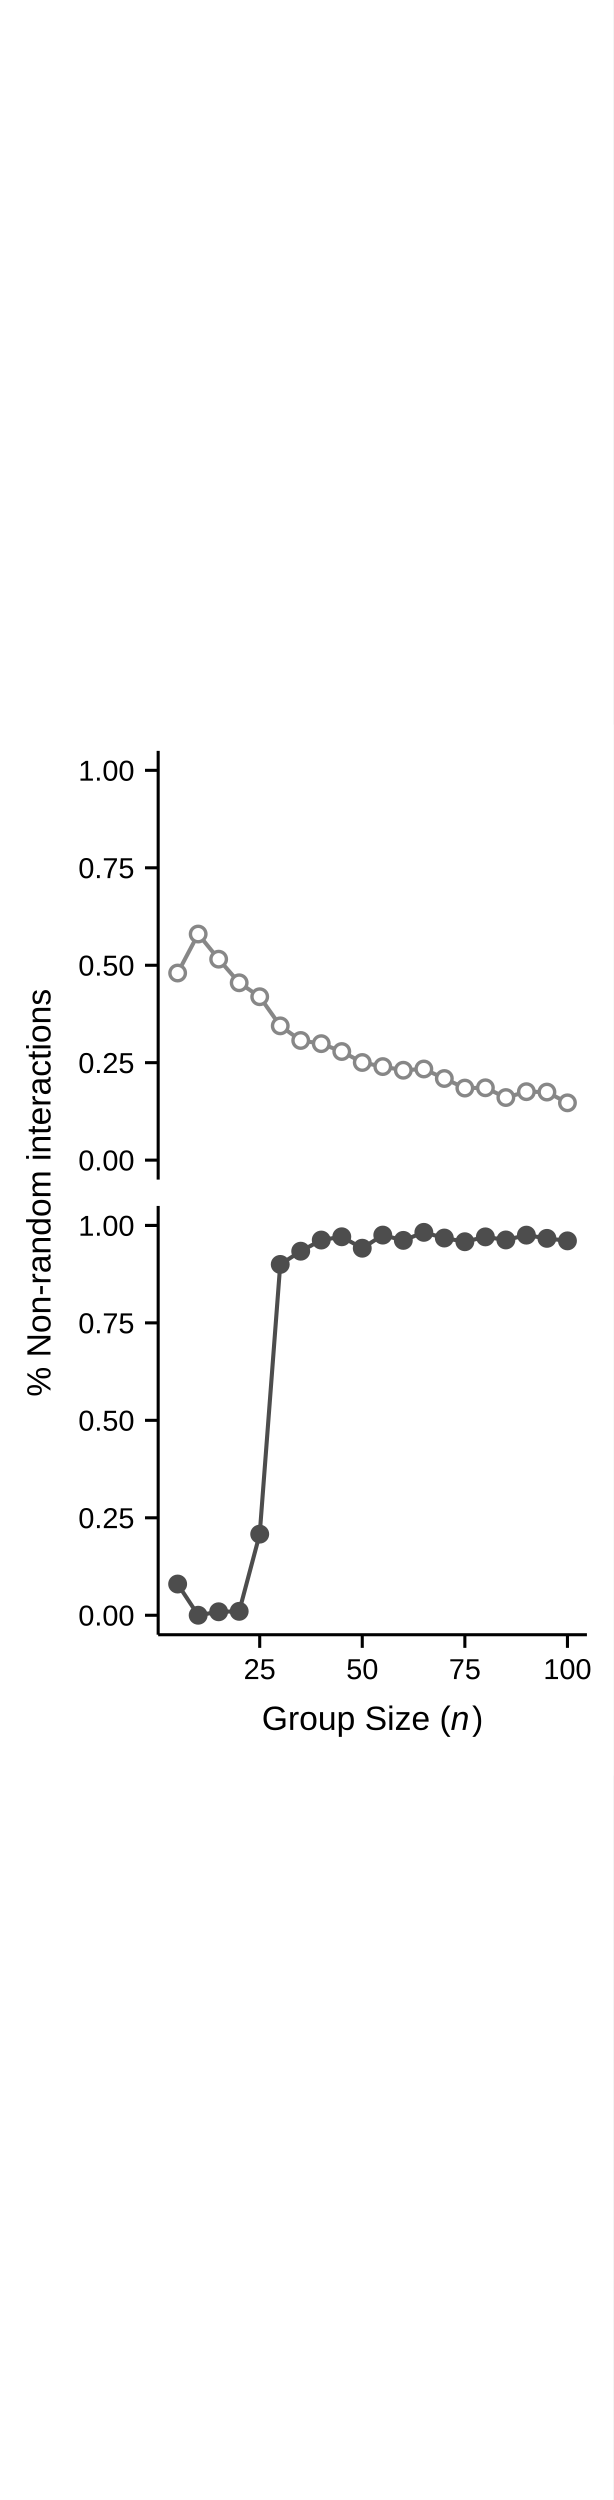
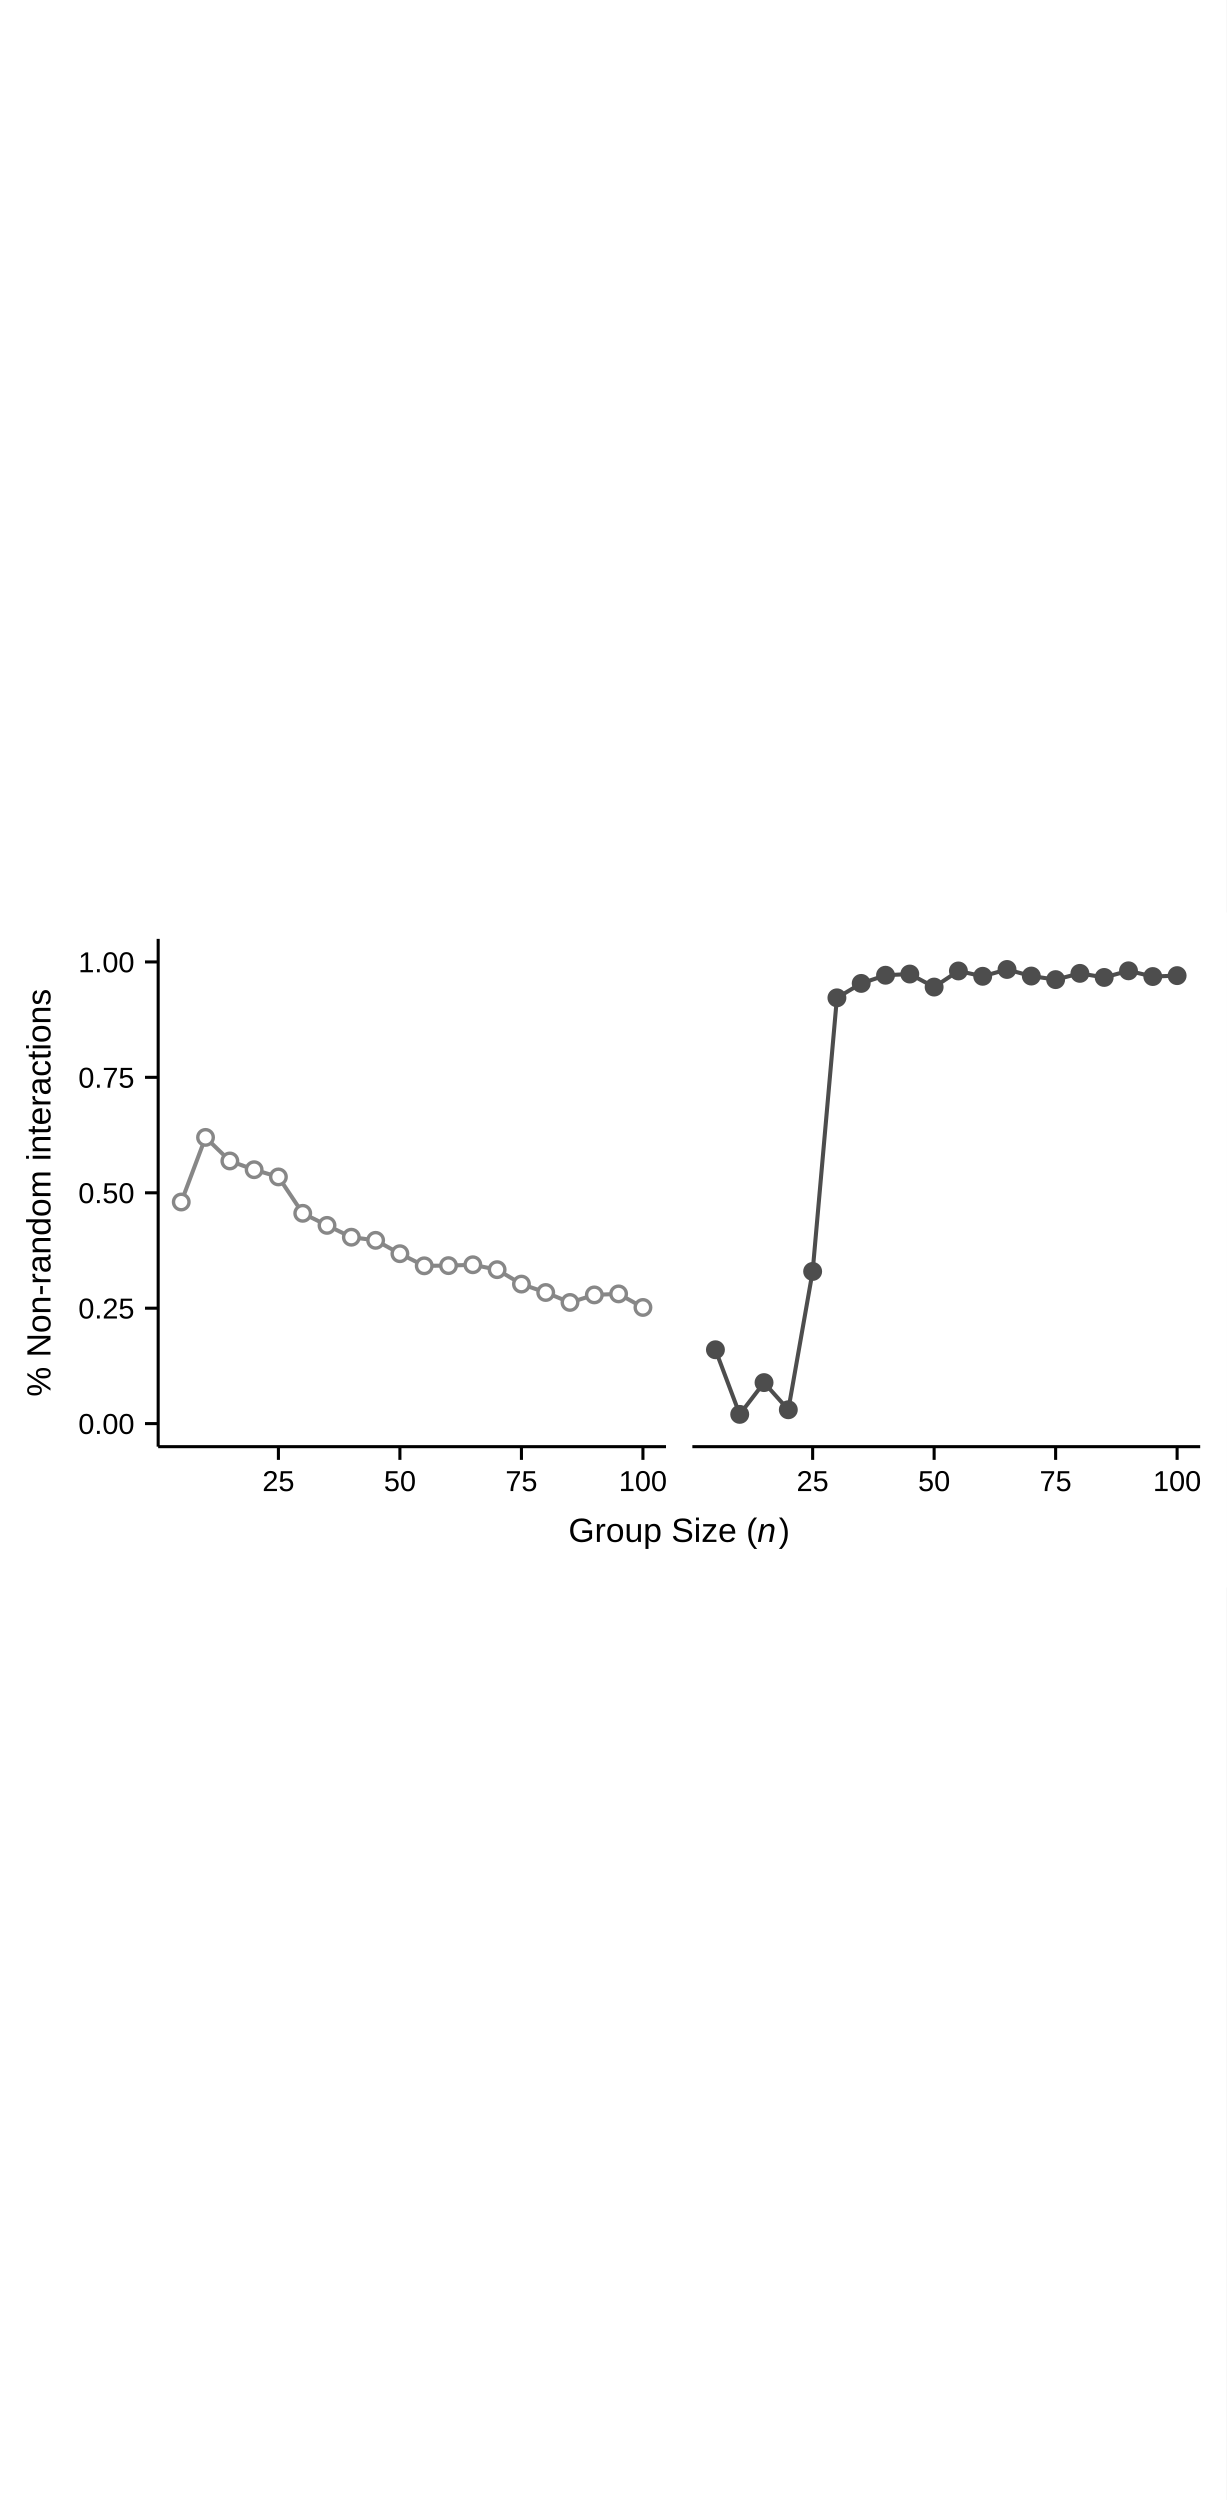
- <svg xmlns="http://www.w3.org/2000/svg" viewBox="0 0 127.56 520.00">
+ <svg xmlns="http://www.w3.org/2000/svg" viewBox="0 0 255.12 520.00">
  <defs>
    <style type="text/css">
    line, polyline, path, rect, circle {
      fill: none;
      stroke: #000000;
      stroke-linecap: round;
      stroke-linejoin: round;
      stroke-miterlimit: 10.00;
    }
  </style>
  </defs>
  <rect width="100%" height="100%" style="stroke: none; fill: #FFFFFF;" />
  <defs>
-     <clipPath id="cpMHwxMjcuNTU5fDM2OS4zMDN8MTUwLjY5Nw==">
-       <rect x="0.00" y="150.70" width="127.56" height="218.61" />
+     <clipPath id="cpMHwyNTUuMTE4fDMzMC4xOTZ8MTg5LjgwNA==">
+       <rect x="0.00" y="189.80" width="255.12" height="140.39" />
    </clipPath>
  </defs>
-   <rect x="0.00" y="150.70" width="127.56" height="218.61" style="stroke-width: 1.07; stroke: #FFFFFF; fill: #FFFFFF;" clip-path="url(#cpMHwxMjcuNTU5fDM2OS4zMDN8MTUwLjY5Nw==)" />
+   <rect x="0.00" y="189.80" width="255.12" height="140.39" style="stroke-width: 1.07; stroke: #FFFFFF; fill: #FFFFFF;" clip-path="url(#cpMHwyNTUuMTE4fDMzMC4xOTZ8MTg5LjgwNA==)" />
  <defs>
-     <clipPath id="cpMHwxMjcuNTU5fDUyMHww">
-       <rect x="0.00" y="0.00" width="127.56" height="520.00" />
+     <clipPath id="cpMHwyNTUuMTE4fDUyMHww">
+       <rect x="0.00" y="0.00" width="255.12" height="520.00" />
    </clipPath>
  </defs>
  <defs>
-     <clipPath id="cpMzIuODk2M3wxMjIuMDh8MjQ1LjM1OXwxNTYuMTc2">
-       <rect x="32.90" y="156.18" width="89.18" height="89.18" />
+     <clipPath id="cpMzIuODk2M3wxMzguNTI4fDMwMC45MTV8MTk1LjI4Mw==">
+       <rect x="32.90" y="195.28" width="105.63" height="105.63" />
    </clipPath>
  </defs>
-   <rect x="32.90" y="156.18" width="89.18" height="89.18" style="stroke-width: 1.07; stroke: none; fill: #FFFFFF;" clip-path="url(#cpMzIuODk2M3wxMjIuMDh8MjQ1LjM1OXwxNTYuMTc2)" />
-   <polyline points="36.95,202.39 41.22,194.28 45.48,199.51 49.75,204.42 54.02,207.32 58.29,213.38 62.55,216.42 66.82,217.08 71.09,218.72 75.35,221.00 79.62,221.85 83.89,222.61 88.16,222.35 92.42,224.33 96.69,226.32 100.96,226.26 105.22,228.29 109.49,227.07 113.76,227.15 118.03,229.39 " style="stroke-width: 0.85; stroke: #878787; stroke-linecap: butt;" clip-path="url(#cpMzIuODk2M3wxMjIuMDh8MjQ1LjM1OXwxNTYuMTc2)" />
-   <circle cx="36.95" cy="202.39" r="1.21pt" style="stroke-width: 0.71; stroke: #878787; fill: #FFFFFF;" clip-path="url(#cpMzIuODk2M3wxMjIuMDh8MjQ1LjM1OXwxNTYuMTc2)" />
-   <circle cx="41.22" cy="194.28" r="1.21pt" style="stroke-width: 0.71; stroke: #878787; fill: #FFFFFF;" clip-path="url(#cpMzIuODk2M3wxMjIuMDh8MjQ1LjM1OXwxNTYuMTc2)" />
-   <circle cx="45.48" cy="199.51" r="1.21pt" style="stroke-width: 0.71; stroke: #878787; fill: #FFFFFF;" clip-path="url(#cpMzIuODk2M3wxMjIuMDh8MjQ1LjM1OXwxNTYuMTc2)" />
-   <circle cx="49.75" cy="204.42" r="1.21pt" style="stroke-width: 0.71; stroke: #878787; fill: #FFFFFF;" clip-path="url(#cpMzIuODk2M3wxMjIuMDh8MjQ1LjM1OXwxNTYuMTc2)" />
-   <circle cx="54.02" cy="207.32" r="1.21pt" style="stroke-width: 0.71; stroke: #878787; fill: #FFFFFF;" clip-path="url(#cpMzIuODk2M3wxMjIuMDh8MjQ1LjM1OXwxNTYuMTc2)" />
-   <circle cx="58.29" cy="213.38" r="1.21pt" style="stroke-width: 0.71; stroke: #878787; fill: #FFFFFF;" clip-path="url(#cpMzIuODk2M3wxMjIuMDh8MjQ1LjM1OXwxNTYuMTc2)" />
-   <circle cx="62.55" cy="216.42" r="1.21pt" style="stroke-width: 0.71; stroke: #878787; fill: #FFFFFF;" clip-path="url(#cpMzIuODk2M3wxMjIuMDh8MjQ1LjM1OXwxNTYuMTc2)" />
-   <circle cx="66.82" cy="217.08" r="1.21pt" style="stroke-width: 0.71; stroke: #878787; fill: #FFFFFF;" clip-path="url(#cpMzIuODk2M3wxMjIuMDh8MjQ1LjM1OXwxNTYuMTc2)" />
-   <circle cx="71.09" cy="218.72" r="1.21pt" style="stroke-width: 0.71; stroke: #878787; fill: #FFFFFF;" clip-path="url(#cpMzIuODk2M3wxMjIuMDh8MjQ1LjM1OXwxNTYuMTc2)" />
-   <circle cx="75.35" cy="221.00" r="1.21pt" style="stroke-width: 0.71; stroke: #878787; fill: #FFFFFF;" clip-path="url(#cpMzIuODk2M3wxMjIuMDh8MjQ1LjM1OXwxNTYuMTc2)" />
-   <circle cx="79.62" cy="221.85" r="1.21pt" style="stroke-width: 0.71; stroke: #878787; fill: #FFFFFF;" clip-path="url(#cpMzIuODk2M3wxMjIuMDh8MjQ1LjM1OXwxNTYuMTc2)" />
-   <circle cx="83.89" cy="222.61" r="1.21pt" style="stroke-width: 0.71; stroke: #878787; fill: #FFFFFF;" clip-path="url(#cpMzIuODk2M3wxMjIuMDh8MjQ1LjM1OXwxNTYuMTc2)" />
-   <circle cx="88.16" cy="222.35" r="1.21pt" style="stroke-width: 0.71; stroke: #878787; fill: #FFFFFF;" clip-path="url(#cpMzIuODk2M3wxMjIuMDh8MjQ1LjM1OXwxNTYuMTc2)" />
-   <circle cx="92.42" cy="224.33" r="1.21pt" style="stroke-width: 0.71; stroke: #878787; fill: #FFFFFF;" clip-path="url(#cpMzIuODk2M3wxMjIuMDh8MjQ1LjM1OXwxNTYuMTc2)" />
-   <circle cx="96.69" cy="226.32" r="1.21pt" style="stroke-width: 0.71; stroke: #878787; fill: #FFFFFF;" clip-path="url(#cpMzIuODk2M3wxMjIuMDh8MjQ1LjM1OXwxNTYuMTc2)" />
-   <circle cx="100.96" cy="226.26" r="1.21pt" style="stroke-width: 0.71; stroke: #878787; fill: #FFFFFF;" clip-path="url(#cpMzIuODk2M3wxMjIuMDh8MjQ1LjM1OXwxNTYuMTc2)" />
-   <circle cx="105.22" cy="228.29" r="1.21pt" style="stroke-width: 0.71; stroke: #878787; fill: #FFFFFF;" clip-path="url(#cpMzIuODk2M3wxMjIuMDh8MjQ1LjM1OXwxNTYuMTc2)" />
-   <circle cx="109.49" cy="227.07" r="1.21pt" style="stroke-width: 0.71; stroke: #878787; fill: #FFFFFF;" clip-path="url(#cpMzIuODk2M3wxMjIuMDh8MjQ1LjM1OXwxNTYuMTc2)" />
-   <circle cx="113.76" cy="227.15" r="1.21pt" style="stroke-width: 0.71; stroke: #878787; fill: #FFFFFF;" clip-path="url(#cpMzIuODk2M3wxMjIuMDh8MjQ1LjM1OXwxNTYuMTc2)" />
-   <circle cx="118.03" cy="229.39" r="1.21pt" style="stroke-width: 0.71; stroke: #878787; fill: #FFFFFF;" clip-path="url(#cpMzIuODk2M3wxMjIuMDh8MjQ1LjM1OXwxNTYuMTc2)" />
+   <rect x="32.90" y="195.28" width="105.63" height="105.63" style="stroke-width: 1.07; stroke: none; fill: #FFFFFF;" clip-path="url(#cpMzIuODk2M3wxMzguNTI4fDMwMC45MTV8MTk1LjI4Mw==)" />
+   <polyline points="37.70,250.02 42.75,236.58 47.81,241.48 52.86,243.30 57.91,244.80 62.97,252.37 68.02,254.88 73.08,257.34 78.13,257.99 83.18,260.77 88.24,263.29 93.29,263.25 98.35,263.07 103.40,264.09 108.46,267.09 113.51,268.84 118.56,270.91 123.62,269.34 128.67,269.13 133.73,271.95 " style="stroke-width: 0.85; stroke: #878787; stroke-linecap: butt;" clip-path="url(#cpMzIuODk2M3wxMzguNTI4fDMwMC45MTV8MTk1LjI4Mw==)" />
+   <circle cx="37.70" cy="250.02" r="1.21pt" style="stroke-width: 0.71; stroke: #878787; fill: #FFFFFF;" clip-path="url(#cpMzIuODk2M3wxMzguNTI4fDMwMC45MTV8MTk1LjI4Mw==)" />
+   <circle cx="42.75" cy="236.58" r="1.21pt" style="stroke-width: 0.71; stroke: #878787; fill: #FFFFFF;" clip-path="url(#cpMzIuODk2M3wxMzguNTI4fDMwMC45MTV8MTk1LjI4Mw==)" />
+   <circle cx="47.81" cy="241.48" r="1.21pt" style="stroke-width: 0.71; stroke: #878787; fill: #FFFFFF;" clip-path="url(#cpMzIuODk2M3wxMzguNTI4fDMwMC45MTV8MTk1LjI4Mw==)" />
+   <circle cx="52.86" cy="243.30" r="1.21pt" style="stroke-width: 0.71; stroke: #878787; fill: #FFFFFF;" clip-path="url(#cpMzIuODk2M3wxMzguNTI4fDMwMC45MTV8MTk1LjI4Mw==)" />
+   <circle cx="57.91" cy="244.80" r="1.21pt" style="stroke-width: 0.71; stroke: #878787; fill: #FFFFFF;" clip-path="url(#cpMzIuODk2M3wxMzguNTI4fDMwMC45MTV8MTk1LjI4Mw==)" />
+   <circle cx="62.97" cy="252.37" r="1.21pt" style="stroke-width: 0.71; stroke: #878787; fill: #FFFFFF;" clip-path="url(#cpMzIuODk2M3wxMzguNTI4fDMwMC45MTV8MTk1LjI4Mw==)" />
+   <circle cx="68.02" cy="254.88" r="1.21pt" style="stroke-width: 0.71; stroke: #878787; fill: #FFFFFF;" clip-path="url(#cpMzIuODk2M3wxMzguNTI4fDMwMC45MTV8MTk1LjI4Mw==)" />
+   <circle cx="73.08" cy="257.34" r="1.21pt" style="stroke-width: 0.71; stroke: #878787; fill: #FFFFFF;" clip-path="url(#cpMzIuODk2M3wxMzguNTI4fDMwMC45MTV8MTk1LjI4Mw==)" />
+   <circle cx="78.13" cy="257.99" r="1.21pt" style="stroke-width: 0.71; stroke: #878787; fill: #FFFFFF;" clip-path="url(#cpMzIuODk2M3wxMzguNTI4fDMwMC45MTV8MTk1LjI4Mw==)" />
+   <circle cx="83.18" cy="260.77" r="1.21pt" style="stroke-width: 0.71; stroke: #878787; fill: #FFFFFF;" clip-path="url(#cpMzIuODk2M3wxMzguNTI4fDMwMC45MTV8MTk1LjI4Mw==)" />
+   <circle cx="88.24" cy="263.29" r="1.21pt" style="stroke-width: 0.71; stroke: #878787; fill: #FFFFFF;" clip-path="url(#cpMzIuODk2M3wxMzguNTI4fDMwMC45MTV8MTk1LjI4Mw==)" />
+   <circle cx="93.29" cy="263.25" r="1.21pt" style="stroke-width: 0.71; stroke: #878787; fill: #FFFFFF;" clip-path="url(#cpMzIuODk2M3wxMzguNTI4fDMwMC45MTV8MTk1LjI4Mw==)" />
+   <circle cx="98.35" cy="263.07" r="1.21pt" style="stroke-width: 0.71; stroke: #878787; fill: #FFFFFF;" clip-path="url(#cpMzIuODk2M3wxMzguNTI4fDMwMC45MTV8MTk1LjI4Mw==)" />
+   <circle cx="103.40" cy="264.09" r="1.21pt" style="stroke-width: 0.71; stroke: #878787; fill: #FFFFFF;" clip-path="url(#cpMzIuODk2M3wxMzguNTI4fDMwMC45MTV8MTk1LjI4Mw==)" />
+   <circle cx="108.46" cy="267.09" r="1.21pt" style="stroke-width: 0.71; stroke: #878787; fill: #FFFFFF;" clip-path="url(#cpMzIuODk2M3wxMzguNTI4fDMwMC45MTV8MTk1LjI4Mw==)" />
+   <circle cx="113.51" cy="268.84" r="1.21pt" style="stroke-width: 0.71; stroke: #878787; fill: #FFFFFF;" clip-path="url(#cpMzIuODk2M3wxMzguNTI4fDMwMC45MTV8MTk1LjI4Mw==)" />
+   <circle cx="118.56" cy="270.91" r="1.21pt" style="stroke-width: 0.71; stroke: #878787; fill: #FFFFFF;" clip-path="url(#cpMzIuODk2M3wxMzguNTI4fDMwMC45MTV8MTk1LjI4Mw==)" />
+   <circle cx="123.62" cy="269.34" r="1.21pt" style="stroke-width: 0.71; stroke: #878787; fill: #FFFFFF;" clip-path="url(#cpMzIuODk2M3wxMzguNTI4fDMwMC45MTV8MTk1LjI4Mw==)" />
+   <circle cx="128.67" cy="269.13" r="1.21pt" style="stroke-width: 0.71; stroke: #878787; fill: #FFFFFF;" clip-path="url(#cpMzIuODk2M3wxMzguNTI4fDMwMC45MTV8MTk1LjI4Mw==)" />
+   <circle cx="133.73" cy="271.95" r="1.21pt" style="stroke-width: 0.71; stroke: #878787; fill: #FFFFFF;" clip-path="url(#cpMzIuODk2M3wxMzguNTI4fDMwMC45MTV8MTk1LjI4Mw==)" />
  <defs>
-     <clipPath id="cpMHwxMjcuNTU5fDUyMHww">
-       <rect x="0.00" y="0.00" width="127.56" height="520.00" />
+     <clipPath id="cpMHwyNTUuMTE4fDUyMHww">
+       <rect x="0.00" y="0.00" width="255.12" height="520.00" />
    </clipPath>
  </defs>
  <defs>
-     <clipPath id="cpMzIuODk2M3wxMjIuMDh8MzQwLjAyMnwyNTAuODM5">
-       <rect x="32.90" y="250.84" width="89.18" height="89.18" />
+     <clipPath id="cpMTQ0LjAwN3wyNDkuNjM5fDMwMC45MTV8MTk1LjI4Mw==">
+       <rect x="144.01" y="195.28" width="105.63" height="105.63" />
    </clipPath>
  </defs>
-   <rect x="32.90" y="250.84" width="89.18" height="89.18" style="stroke-width: 1.07; stroke: none; fill: #FFFFFF;" clip-path="url(#cpMzIuODk2M3wxMjIuMDh8MzQwLjAyMnwyNTAuODM5)" />
-   <polyline points="36.95,329.48 41.22,335.97 45.48,335.25 49.75,335.16 54.02,319.10 58.29,263.00 62.55,260.25 66.82,257.93 71.09,257.25 75.35,259.63 79.62,256.90 83.89,258.00 88.16,256.33 92.42,257.51 96.69,258.28 100.96,257.27 105.22,257.91 109.49,256.91 113.76,257.58 118.03,258.10 " style="stroke-width: 0.85; stroke: #4D4D4D; stroke-linecap: butt;" clip-path="url(#cpMzIuODk2M3wxMjIuMDh8MzQwLjAyMnwyNTAuODM5)" />
-   <circle cx="36.95" cy="329.48" r="1.21pt" style="stroke-width: 0.71; stroke: #4D4D4D; fill: #4D4D4D;" clip-path="url(#cpMzIuODk2M3wxMjIuMDh8MzQwLjAyMnwyNTAuODM5)" />
-   <circle cx="41.22" cy="335.97" r="1.21pt" style="stroke-width: 0.71; stroke: #4D4D4D; fill: #4D4D4D;" clip-path="url(#cpMzIuODk2M3wxMjIuMDh8MzQwLjAyMnwyNTAuODM5)" />
-   <circle cx="45.48" cy="335.25" r="1.21pt" style="stroke-width: 0.71; stroke: #4D4D4D; fill: #4D4D4D;" clip-path="url(#cpMzIuODk2M3wxMjIuMDh8MzQwLjAyMnwyNTAuODM5)" />
-   <circle cx="49.75" cy="335.16" r="1.21pt" style="stroke-width: 0.71; stroke: #4D4D4D; fill: #4D4D4D;" clip-path="url(#cpMzIuODk2M3wxMjIuMDh8MzQwLjAyMnwyNTAuODM5)" />
-   <circle cx="54.02" cy="319.10" r="1.21pt" style="stroke-width: 0.71; stroke: #4D4D4D; fill: #4D4D4D;" clip-path="url(#cpMzIuODk2M3wxMjIuMDh8MzQwLjAyMnwyNTAuODM5)" />
-   <circle cx="58.29" cy="263.00" r="1.21pt" style="stroke-width: 0.71; stroke: #4D4D4D; fill: #4D4D4D;" clip-path="url(#cpMzIuODk2M3wxMjIuMDh8MzQwLjAyMnwyNTAuODM5)" />
-   <circle cx="62.55" cy="260.25" r="1.21pt" style="stroke-width: 0.71; stroke: #4D4D4D; fill: #4D4D4D;" clip-path="url(#cpMzIuODk2M3wxMjIuMDh8MzQwLjAyMnwyNTAuODM5)" />
-   <circle cx="66.82" cy="257.93" r="1.21pt" style="stroke-width: 0.71; stroke: #4D4D4D; fill: #4D4D4D;" clip-path="url(#cpMzIuODk2M3wxMjIuMDh8MzQwLjAyMnwyNTAuODM5)" />
-   <circle cx="71.09" cy="257.25" r="1.21pt" style="stroke-width: 0.71; stroke: #4D4D4D; fill: #4D4D4D;" clip-path="url(#cpMzIuODk2M3wxMjIuMDh8MzQwLjAyMnwyNTAuODM5)" />
-   <circle cx="75.35" cy="259.63" r="1.21pt" style="stroke-width: 0.71; stroke: #4D4D4D; fill: #4D4D4D;" clip-path="url(#cpMzIuODk2M3wxMjIuMDh8MzQwLjAyMnwyNTAuODM5)" />
-   <circle cx="79.62" cy="256.90" r="1.21pt" style="stroke-width: 0.71; stroke: #4D4D4D; fill: #4D4D4D;" clip-path="url(#cpMzIuODk2M3wxMjIuMDh8MzQwLjAyMnwyNTAuODM5)" />
-   <circle cx="83.89" cy="258.00" r="1.21pt" style="stroke-width: 0.71; stroke: #4D4D4D; fill: #4D4D4D;" clip-path="url(#cpMzIuODk2M3wxMjIuMDh8MzQwLjAyMnwyNTAuODM5)" />
-   <circle cx="88.16" cy="256.33" r="1.21pt" style="stroke-width: 0.71; stroke: #4D4D4D; fill: #4D4D4D;" clip-path="url(#cpMzIuODk2M3wxMjIuMDh8MzQwLjAyMnwyNTAuODM5)" />
-   <circle cx="92.42" cy="257.51" r="1.21pt" style="stroke-width: 0.71; stroke: #4D4D4D; fill: #4D4D4D;" clip-path="url(#cpMzIuODk2M3wxMjIuMDh8MzQwLjAyMnwyNTAuODM5)" />
-   <circle cx="96.69" cy="258.28" r="1.21pt" style="stroke-width: 0.71; stroke: #4D4D4D; fill: #4D4D4D;" clip-path="url(#cpMzIuODk2M3wxMjIuMDh8MzQwLjAyMnwyNTAuODM5)" />
-   <circle cx="100.96" cy="257.27" r="1.21pt" style="stroke-width: 0.71; stroke: #4D4D4D; fill: #4D4D4D;" clip-path="url(#cpMzIuODk2M3wxMjIuMDh8MzQwLjAyMnwyNTAuODM5)" />
-   <circle cx="105.22" cy="257.91" r="1.21pt" style="stroke-width: 0.71; stroke: #4D4D4D; fill: #4D4D4D;" clip-path="url(#cpMzIuODk2M3wxMjIuMDh8MzQwLjAyMnwyNTAuODM5)" />
-   <circle cx="109.49" cy="256.91" r="1.21pt" style="stroke-width: 0.71; stroke: #4D4D4D; fill: #4D4D4D;" clip-path="url(#cpMzIuODk2M3wxMjIuMDh8MzQwLjAyMnwyNTAuODM5)" />
-   <circle cx="113.76" cy="257.58" r="1.21pt" style="stroke-width: 0.71; stroke: #4D4D4D; fill: #4D4D4D;" clip-path="url(#cpMzIuODk2M3wxMjIuMDh8MzQwLjAyMnwyNTAuODM5)" />
-   <circle cx="118.03" cy="258.10" r="1.21pt" style="stroke-width: 0.71; stroke: #4D4D4D; fill: #4D4D4D;" clip-path="url(#cpMzIuODk2M3wxMjIuMDh8MzQwLjAyMnwyNTAuODM5)" />
+   <rect x="144.01" y="195.28" width="105.63" height="105.63" style="stroke-width: 1.07; stroke: none; fill: #FFFFFF;" clip-path="url(#cpMTQ0LjAwN3wyNDkuNjM5fDMwMC45MTV8MTk1LjI4Mw==)" />
+   <polyline points="148.81,280.75 153.86,294.19 158.92,287.58 163.97,293.23 169.03,264.46 174.08,207.55 179.13,204.55 184.19,202.85 189.24,202.60 194.30,205.31 199.35,201.96 204.40,203.07 209.46,201.65 214.51,203.02 219.57,203.76 224.62,202.46 229.67,203.31 234.73,201.93 239.78,203.12 244.84,202.93 " style="stroke-width: 0.85; stroke: #4D4D4D; stroke-linecap: butt;" clip-path="url(#cpMTQ0LjAwN3wyNDkuNjM5fDMwMC45MTV8MTk1LjI4Mw==)" />
+   <circle cx="148.81" cy="280.75" r="1.21pt" style="stroke-width: 0.71; stroke: #4D4D4D; fill: #4D4D4D;" clip-path="url(#cpMTQ0LjAwN3wyNDkuNjM5fDMwMC45MTV8MTk1LjI4Mw==)" />
+   <circle cx="153.86" cy="294.19" r="1.21pt" style="stroke-width: 0.71; stroke: #4D4D4D; fill: #4D4D4D;" clip-path="url(#cpMTQ0LjAwN3wyNDkuNjM5fDMwMC45MTV8MTk1LjI4Mw==)" />
+   <circle cx="158.92" cy="287.58" r="1.21pt" style="stroke-width: 0.71; stroke: #4D4D4D; fill: #4D4D4D;" clip-path="url(#cpMTQ0LjAwN3wyNDkuNjM5fDMwMC45MTV8MTk1LjI4Mw==)" />
+   <circle cx="163.97" cy="293.23" r="1.21pt" style="stroke-width: 0.71; stroke: #4D4D4D; fill: #4D4D4D;" clip-path="url(#cpMTQ0LjAwN3wyNDkuNjM5fDMwMC45MTV8MTk1LjI4Mw==)" />
+   <circle cx="169.03" cy="264.46" r="1.21pt" style="stroke-width: 0.71; stroke: #4D4D4D; fill: #4D4D4D;" clip-path="url(#cpMTQ0LjAwN3wyNDkuNjM5fDMwMC45MTV8MTk1LjI4Mw==)" />
+   <circle cx="174.08" cy="207.55" r="1.21pt" style="stroke-width: 0.71; stroke: #4D4D4D; fill: #4D4D4D;" clip-path="url(#cpMTQ0LjAwN3wyNDkuNjM5fDMwMC45MTV8MTk1LjI4Mw==)" />
+   <circle cx="179.13" cy="204.55" r="1.21pt" style="stroke-width: 0.71; stroke: #4D4D4D; fill: #4D4D4D;" clip-path="url(#cpMTQ0LjAwN3wyNDkuNjM5fDMwMC45MTV8MTk1LjI4Mw==)" />
+   <circle cx="184.19" cy="202.85" r="1.21pt" style="stroke-width: 0.71; stroke: #4D4D4D; fill: #4D4D4D;" clip-path="url(#cpMTQ0LjAwN3wyNDkuNjM5fDMwMC45MTV8MTk1LjI4Mw==)" />
+   <circle cx="189.24" cy="202.60" r="1.21pt" style="stroke-width: 0.71; stroke: #4D4D4D; fill: #4D4D4D;" clip-path="url(#cpMTQ0LjAwN3wyNDkuNjM5fDMwMC45MTV8MTk1LjI4Mw==)" />
+   <circle cx="194.30" cy="205.31" r="1.21pt" style="stroke-width: 0.71; stroke: #4D4D4D; fill: #4D4D4D;" clip-path="url(#cpMTQ0LjAwN3wyNDkuNjM5fDMwMC45MTV8MTk1LjI4Mw==)" />
+   <circle cx="199.35" cy="201.96" r="1.21pt" style="stroke-width: 0.71; stroke: #4D4D4D; fill: #4D4D4D;" clip-path="url(#cpMTQ0LjAwN3wyNDkuNjM5fDMwMC45MTV8MTk1LjI4Mw==)" />
+   <circle cx="204.40" cy="203.07" r="1.21pt" style="stroke-width: 0.71; stroke: #4D4D4D; fill: #4D4D4D;" clip-path="url(#cpMTQ0LjAwN3wyNDkuNjM5fDMwMC45MTV8MTk1LjI4Mw==)" />
+   <circle cx="209.46" cy="201.65" r="1.21pt" style="stroke-width: 0.71; stroke: #4D4D4D; fill: #4D4D4D;" clip-path="url(#cpMTQ0LjAwN3wyNDkuNjM5fDMwMC45MTV8MTk1LjI4Mw==)" />
+   <circle cx="214.51" cy="203.02" r="1.21pt" style="stroke-width: 0.71; stroke: #4D4D4D; fill: #4D4D4D;" clip-path="url(#cpMTQ0LjAwN3wyNDkuNjM5fDMwMC45MTV8MTk1LjI4Mw==)" />
+   <circle cx="219.57" cy="203.76" r="1.21pt" style="stroke-width: 0.71; stroke: #4D4D4D; fill: #4D4D4D;" clip-path="url(#cpMTQ0LjAwN3wyNDkuNjM5fDMwMC45MTV8MTk1LjI4Mw==)" />
+   <circle cx="224.62" cy="202.46" r="1.21pt" style="stroke-width: 0.71; stroke: #4D4D4D; fill: #4D4D4D;" clip-path="url(#cpMTQ0LjAwN3wyNDkuNjM5fDMwMC45MTV8MTk1LjI4Mw==)" />
+   <circle cx="229.67" cy="203.31" r="1.21pt" style="stroke-width: 0.71; stroke: #4D4D4D; fill: #4D4D4D;" clip-path="url(#cpMTQ0LjAwN3wyNDkuNjM5fDMwMC45MTV8MTk1LjI4Mw==)" />
+   <circle cx="234.73" cy="201.93" r="1.21pt" style="stroke-width: 0.71; stroke: #4D4D4D; fill: #4D4D4D;" clip-path="url(#cpMTQ0LjAwN3wyNDkuNjM5fDMwMC45MTV8MTk1LjI4Mw==)" />
+   <circle cx="239.78" cy="203.12" r="1.21pt" style="stroke-width: 0.71; stroke: #4D4D4D; fill: #4D4D4D;" clip-path="url(#cpMTQ0LjAwN3wyNDkuNjM5fDMwMC45MTV8MTk1LjI4Mw==)" />
+   <circle cx="244.84" cy="202.93" r="1.21pt" style="stroke-width: 0.71; stroke: #4D4D4D; fill: #4D4D4D;" clip-path="url(#cpMTQ0LjAwN3wyNDkuNjM5fDMwMC45MTV8MTk1LjI4Mw==)" />
  <defs>
-     <clipPath id="cpMHwxMjcuNTU5fDUyMHww">
-       <rect x="0.00" y="0.00" width="127.56" height="520.00" />
+     <clipPath id="cpMHwyNTUuMTE4fDUyMHww">
+       <rect x="0.00" y="0.00" width="255.12" height="520.00" />
    </clipPath>
  </defs>
  <defs>
-     <clipPath id="cpMTIyLjA4fDEyMi4wOHwyNDUuMzU5fDE1Ni4xNzY=">
-       <rect x="122.08" y="156.18" width="0.00" height="89.18" />
+     <clipPath id="cpMzIuODk2M3wxMzguNTI4fDE5NS4yODN8MTk1LjI4Mw==">
+       <rect x="32.90" y="195.28" width="105.63" height="0.00" />
    </clipPath>
  </defs>
  <defs>
-     <clipPath id="cpMHwxMjcuNTU5fDUyMHww">
-       <rect x="0.00" y="0.00" width="127.56" height="520.00" />
+     <clipPath id="cpMHwyNTUuMTE4fDUyMHww">
+       <rect x="0.00" y="0.00" width="255.12" height="520.00" />
    </clipPath>
  </defs>
  <defs>
-     <clipPath id="cpMTIyLjA4fDEyMi4wOHwzNDAuMDIyfDI1MC44Mzk=">
-       <rect x="122.08" y="250.84" width="0.00" height="89.18" />
+     <clipPath id="cpMTQ0LjAwN3wyNDkuNjM5fDE5NS4yODN8MTk1LjI4Mw==">
+       <rect x="144.01" y="195.28" width="105.63" height="0.00" />
    </clipPath>
  </defs>
  <defs>
-     <clipPath id="cpMHwxMjcuNTU5fDUyMHww">
-       <rect x="0.00" y="0.00" width="127.56" height="520.00" />
+     <clipPath id="cpMHwyNTUuMTE4fDUyMHww">
+       <rect x="0.00" y="0.00" width="255.12" height="520.00" />
    </clipPath>
  </defs>
-   <polyline points="32.90,340.02 122.08,340.02 " style="stroke-width: 0.64; stroke-linecap: butt;" clip-path="url(#cpMHwxMjcuNTU5fDUyMHww)" />
-   <polyline points="54.02,342.76 54.02,340.02 " style="stroke-width: 0.64; stroke-linecap: butt;" clip-path="url(#cpMHwxMjcuNTU5fDUyMHww)" />
-   <polyline points="75.35,342.76 75.35,340.02 " style="stroke-width: 0.64; stroke-linecap: butt;" clip-path="url(#cpMHwxMjcuNTU5fDUyMHww)" />
-   <polyline points="96.69,342.76 96.69,340.02 " style="stroke-width: 0.64; stroke-linecap: butt;" clip-path="url(#cpMHwxMjcuNTU5fDUyMHww)" />
-   <polyline points="118.03,342.76 118.03,340.02 " style="stroke-width: 0.64; stroke-linecap: butt;" clip-path="url(#cpMHwxMjcuNTU5fDUyMHww)" />
-   <g clip-path="url(#cpMHwxMjcuNTU5fDUyMHww)">
-     <text x="50.68" y="349.25" style="font-size: 6.00px; font-family: Arial;" textLength="6.67px" lengthAdjust="spacingAndGlyphs">25</text>
+   <polyline points="32.90,300.91 138.53,300.91 " style="stroke-width: 0.64; stroke-linecap: butt;" clip-path="url(#cpMHwyNTUuMTE4fDUyMHww)" />
+   <polyline points="57.91,303.65 57.91,300.91 " style="stroke-width: 0.64; stroke-linecap: butt;" clip-path="url(#cpMHwyNTUuMTE4fDUyMHww)" />
+   <polyline points="83.18,303.65 83.18,300.91 " style="stroke-width: 0.64; stroke-linecap: butt;" clip-path="url(#cpMHwyNTUuMTE4fDUyMHww)" />
+   <polyline points="108.46,303.65 108.46,300.91 " style="stroke-width: 0.64; stroke-linecap: butt;" clip-path="url(#cpMHwyNTUuMTE4fDUyMHww)" />
+   <polyline points="133.73,303.65 133.73,300.91 " style="stroke-width: 0.64; stroke-linecap: butt;" clip-path="url(#cpMHwyNTUuMTE4fDUyMHww)" />
+   <g clip-path="url(#cpMHwyNTUuMTE4fDUyMHww)">
+     <text x="54.58" y="310.14" style="font-size: 6.00px; font-family: Arial;" textLength="6.67px" lengthAdjust="spacingAndGlyphs">25</text>
  </g>
-   <g clip-path="url(#cpMHwxMjcuNTU5fDUyMHww)">
-     <text x="72.02" y="349.25" style="font-size: 6.00px; font-family: Arial;" textLength="6.67px" lengthAdjust="spacingAndGlyphs">50</text>
+   <g clip-path="url(#cpMHwyNTUuMTE4fDUyMHww)">
+     <text x="79.85" y="310.14" style="font-size: 6.00px; font-family: Arial;" textLength="6.67px" lengthAdjust="spacingAndGlyphs">50</text>
  </g>
-   <g clip-path="url(#cpMHwxMjcuNTU5fDUyMHww)">
-     <text x="93.35" y="349.25" style="font-size: 6.00px; font-family: Arial;" textLength="6.67px" lengthAdjust="spacingAndGlyphs">75</text>
+   <g clip-path="url(#cpMHwyNTUuMTE4fDUyMHww)">
+     <text x="105.12" y="310.14" style="font-size: 6.00px; font-family: Arial;" textLength="6.67px" lengthAdjust="spacingAndGlyphs">75</text>
  </g>
-   <g clip-path="url(#cpMHwxMjcuNTU5fDUyMHww)">
-     <text x="113.02" y="349.25" style="font-size: 6.00px; font-family: Arial;" textLength="10.01px" lengthAdjust="spacingAndGlyphs">100</text>
+   <g clip-path="url(#cpMHwyNTUuMTE4fDUyMHww)">
+     <text x="128.72" y="310.14" style="font-size: 6.00px; font-family: Arial;" textLength="10.01px" lengthAdjust="spacingAndGlyphs">100</text>
  </g>
-   <polyline points="32.90,245.36 32.90,156.18 " style="stroke-width: 0.64; stroke-linecap: butt;" clip-path="url(#cpMHwxMjcuNTU5fDUyMHww)" />
-   <g clip-path="url(#cpMHwxMjcuNTU5fDUyMHww)">
-     <text x="16.29" y="243.45" style="font-size: 6.00px; font-family: Arial;" textLength="11.68px" lengthAdjust="spacingAndGlyphs">0.00</text>
+   <polyline points="144.01,300.91 249.64,300.91 " style="stroke-width: 0.64; stroke-linecap: butt;" clip-path="url(#cpMHwyNTUuMTE4fDUyMHww)" />
+   <polyline points="169.03,303.65 169.03,300.91 " style="stroke-width: 0.64; stroke-linecap: butt;" clip-path="url(#cpMHwyNTUuMTE4fDUyMHww)" />
+   <polyline points="194.30,303.65 194.30,300.91 " style="stroke-width: 0.64; stroke-linecap: butt;" clip-path="url(#cpMHwyNTUuMTE4fDUyMHww)" />
+   <polyline points="219.57,303.65 219.57,300.91 " style="stroke-width: 0.64; stroke-linecap: butt;" clip-path="url(#cpMHwyNTUuMTE4fDUyMHww)" />
+   <polyline points="244.84,303.65 244.84,300.91 " style="stroke-width: 0.64; stroke-linecap: butt;" clip-path="url(#cpMHwyNTUuMTE4fDUyMHww)" />
+   <g clip-path="url(#cpMHwyNTUuMTE4fDUyMHww)">
+     <text x="165.69" y="310.14" style="font-size: 6.00px; font-family: Arial;" textLength="6.67px" lengthAdjust="spacingAndGlyphs">25</text>
  </g>
-   <g clip-path="url(#cpMHwxMjcuNTU5fDUyMHww)">
-     <text x="16.29" y="223.19" style="font-size: 6.00px; font-family: Arial;" textLength="11.68px" lengthAdjust="spacingAndGlyphs">0.25</text>
+   <g clip-path="url(#cpMHwyNTUuMTE4fDUyMHww)">
+     <text x="190.96" y="310.14" style="font-size: 6.00px; font-family: Arial;" textLength="6.67px" lengthAdjust="spacingAndGlyphs">50</text>
  </g>
-   <g clip-path="url(#cpMHwxMjcuNTU5fDUyMHww)">
-     <text x="16.29" y="202.92" style="font-size: 6.00px; font-family: Arial;" textLength="11.68px" lengthAdjust="spacingAndGlyphs">0.50</text>
+   <g clip-path="url(#cpMHwyNTUuMTE4fDUyMHww)">
+     <text x="216.23" y="310.14" style="font-size: 6.00px; font-family: Arial;" textLength="6.67px" lengthAdjust="spacingAndGlyphs">75</text>
  </g>
-   <g clip-path="url(#cpMHwxMjcuNTU5fDUyMHww)">
-     <text x="16.29" y="182.65" style="font-size: 6.00px; font-family: Arial;" textLength="11.68px" lengthAdjust="spacingAndGlyphs">0.75</text>
+   <g clip-path="url(#cpMHwyNTUuMTE4fDUyMHww)">
+     <text x="239.83" y="310.14" style="font-size: 6.00px; font-family: Arial;" textLength="10.01px" lengthAdjust="spacingAndGlyphs">100</text>
  </g>
-   <g clip-path="url(#cpMHwxMjcuNTU5fDUyMHww)">
-     <text x="16.29" y="162.38" style="font-size: 6.00px; font-family: Arial;" textLength="11.68px" lengthAdjust="spacingAndGlyphs">1.00</text>
+   <polyline points="32.90,300.91 32.90,195.28 " style="stroke-width: 0.64; stroke-linecap: butt;" clip-path="url(#cpMHwyNTUuMTE4fDUyMHww)" />
+   <g clip-path="url(#cpMHwyNTUuMTE4fDUyMHww)">
+     <text x="16.29" y="298.26" style="font-size: 6.00px; font-family: Arial;" textLength="11.68px" lengthAdjust="spacingAndGlyphs">0.00</text>
  </g>
-   <polyline points="30.16,241.31 32.90,241.31 " style="stroke-width: 0.64; stroke-linecap: butt;" clip-path="url(#cpMHwxMjcuNTU5fDUyMHww)" />
-   <polyline points="30.16,221.04 32.90,221.04 " style="stroke-width: 0.64; stroke-linecap: butt;" clip-path="url(#cpMHwxMjcuNTU5fDUyMHww)" />
-   <polyline points="30.16,200.77 32.90,200.77 " style="stroke-width: 0.64; stroke-linecap: butt;" clip-path="url(#cpMHwxMjcuNTU5fDUyMHww)" />
-   <polyline points="30.16,180.50 32.90,180.50 " style="stroke-width: 0.64; stroke-linecap: butt;" clip-path="url(#cpMHwxMjcuNTU5fDUyMHww)" />
-   <polyline points="30.16,160.23 32.90,160.23 " style="stroke-width: 0.64; stroke-linecap: butt;" clip-path="url(#cpMHwxMjcuNTU5fDUyMHww)" />
-   <polyline points="32.90,340.02 32.90,250.84 " style="stroke-width: 0.64; stroke-linecap: butt;" clip-path="url(#cpMHwxMjcuNTU5fDUyMHww)" />
-   <g clip-path="url(#cpMHwxMjcuNTU5fDUyMHww)">
-     <text x="16.29" y="338.12" style="font-size: 6.00px; font-family: Arial;" textLength="11.68px" lengthAdjust="spacingAndGlyphs">0.00</text>
+   <g clip-path="url(#cpMHwyNTUuMTE4fDUyMHww)">
+     <text x="16.29" y="274.25" style="font-size: 6.00px; font-family: Arial;" textLength="11.68px" lengthAdjust="spacingAndGlyphs">0.25</text>
  </g>
-   <g clip-path="url(#cpMHwxMjcuNTU5fDUyMHww)">
-     <text x="16.29" y="317.85" style="font-size: 6.00px; font-family: Arial;" textLength="11.68px" lengthAdjust="spacingAndGlyphs">0.25</text>
+   <g clip-path="url(#cpMHwyNTUuMTE4fDUyMHww)">
+     <text x="16.29" y="250.25" style="font-size: 6.00px; font-family: Arial;" textLength="11.68px" lengthAdjust="spacingAndGlyphs">0.50</text>
  </g>
-   <g clip-path="url(#cpMHwxMjcuNTU5fDUyMHww)">
-     <text x="16.29" y="297.58" style="font-size: 6.00px; font-family: Arial;" textLength="11.68px" lengthAdjust="spacingAndGlyphs">0.50</text>
+   <g clip-path="url(#cpMHwyNTUuMTE4fDUyMHww)">
+     <text x="16.29" y="226.24" style="font-size: 6.00px; font-family: Arial;" textLength="11.68px" lengthAdjust="spacingAndGlyphs">0.75</text>
  </g>
-   <g clip-path="url(#cpMHwxMjcuNTU5fDUyMHww)">
-     <text x="16.29" y="277.31" style="font-size: 6.00px; font-family: Arial;" textLength="11.68px" lengthAdjust="spacingAndGlyphs">0.75</text>
+   <g clip-path="url(#cpMHwyNTUuMTE4fDUyMHww)">
+     <text x="16.29" y="202.23" style="font-size: 6.00px; font-family: Arial;" textLength="11.68px" lengthAdjust="spacingAndGlyphs">1.00</text>
  </g>
-   <g clip-path="url(#cpMHwxMjcuNTU5fDUyMHww)">
-     <text x="16.29" y="257.04" style="font-size: 6.00px; font-family: Arial;" textLength="11.68px" lengthAdjust="spacingAndGlyphs">1.00</text>
+   <polyline points="30.16,296.11 32.90,296.11 " style="stroke-width: 0.64; stroke-linecap: butt;" clip-path="url(#cpMHwyNTUuMTE4fDUyMHww)" />
+   <polyline points="30.16,272.11 32.90,272.11 " style="stroke-width: 0.64; stroke-linecap: butt;" clip-path="url(#cpMHwyNTUuMTE4fDUyMHww)" />
+   <polyline points="30.16,248.10 32.90,248.10 " style="stroke-width: 0.64; stroke-linecap: butt;" clip-path="url(#cpMHwyNTUuMTE4fDUyMHww)" />
+   <polyline points="30.16,224.09 32.90,224.09 " style="stroke-width: 0.64; stroke-linecap: butt;" clip-path="url(#cpMHwyNTUuMTE4fDUyMHww)" />
+   <polyline points="30.16,200.08 32.90,200.08 " style="stroke-width: 0.64; stroke-linecap: butt;" clip-path="url(#cpMHwyNTUuMTE4fDUyMHww)" />
+   <g clip-path="url(#cpMHwyNTUuMTE4fDUyMHww)">
+     <text x="118.23" y="320.72" style="font-size: 7.00px; font-family: Arial;" textLength="39.29px" lengthAdjust="spacingAndGlyphs">Group Size (</text>
  </g>
-   <polyline points="30.16,335.97 32.90,335.97 " style="stroke-width: 0.64; stroke-linecap: butt;" clip-path="url(#cpMHwxMjcuNTU5fDUyMHww)" />
-   <polyline points="30.16,315.70 32.90,315.70 " style="stroke-width: 0.64; stroke-linecap: butt;" clip-path="url(#cpMHwxMjcuNTU5fDUyMHww)" />
-   <polyline points="30.16,295.43 32.90,295.43 " style="stroke-width: 0.64; stroke-linecap: butt;" clip-path="url(#cpMHwxMjcuNTU5fDUyMHww)" />
-   <polyline points="30.16,275.16 32.90,275.16 " style="stroke-width: 0.64; stroke-linecap: butt;" clip-path="url(#cpMHwxMjcuNTU5fDUyMHww)" />
-   <polyline points="30.16,254.89 32.90,254.89 " style="stroke-width: 0.64; stroke-linecap: butt;" clip-path="url(#cpMHwxMjcuNTU5fDUyMHww)" />
-   <g clip-path="url(#cpMHwxMjcuNTU5fDUyMHww)">
-     <text x="54.45" y="359.82" style="font-size: 7.00px; font-family: Arial;" textLength="39.29px" lengthAdjust="spacingAndGlyphs">Group Size (</text>
+   <g clip-path="url(#cpMHwyNTUuMTE4fDUyMHww)">
+     <text x="157.52" y="320.72" style="font-size: 7.00px; font-style: italic; font-family: Arial;" textLength="3.89px" lengthAdjust="spacingAndGlyphs">n</text>
  </g>
-   <g clip-path="url(#cpMHwxMjcuNTU5fDUyMHww)">
-     <text x="93.74" y="359.82" style="font-size: 7.00px; font-style: italic; font-family: Arial;" textLength="3.89px" lengthAdjust="spacingAndGlyphs">n</text>
+   <g clip-path="url(#cpMHwyNTUuMTE4fDUyMHww)">
+     <text x="161.97" y="320.72" style="font-size: 7.00px; font-family: Arial;" textLength="2.33px" lengthAdjust="spacingAndGlyphs">)</text>
  </g>
-   <g clip-path="url(#cpMHwxMjcuNTU5fDUyMHww)">
-     <text x="98.19" y="359.82" style="font-size: 7.00px; font-family: Arial;" textLength="2.33px" lengthAdjust="spacingAndGlyphs">)</text>
-   </g>
-   <g clip-path="url(#cpMHwxMjcuNTU5fDUyMHww)">
+   <g clip-path="url(#cpMHwyNTUuMTE4fDUyMHww)">
    <text transform="translate(10.50,290.51) rotate(-90)" style="font-size: 7.00px; font-family: Arial;" textLength="84.82px" lengthAdjust="spacingAndGlyphs">% Non-random interactions</text>
  </g>
</svg>
